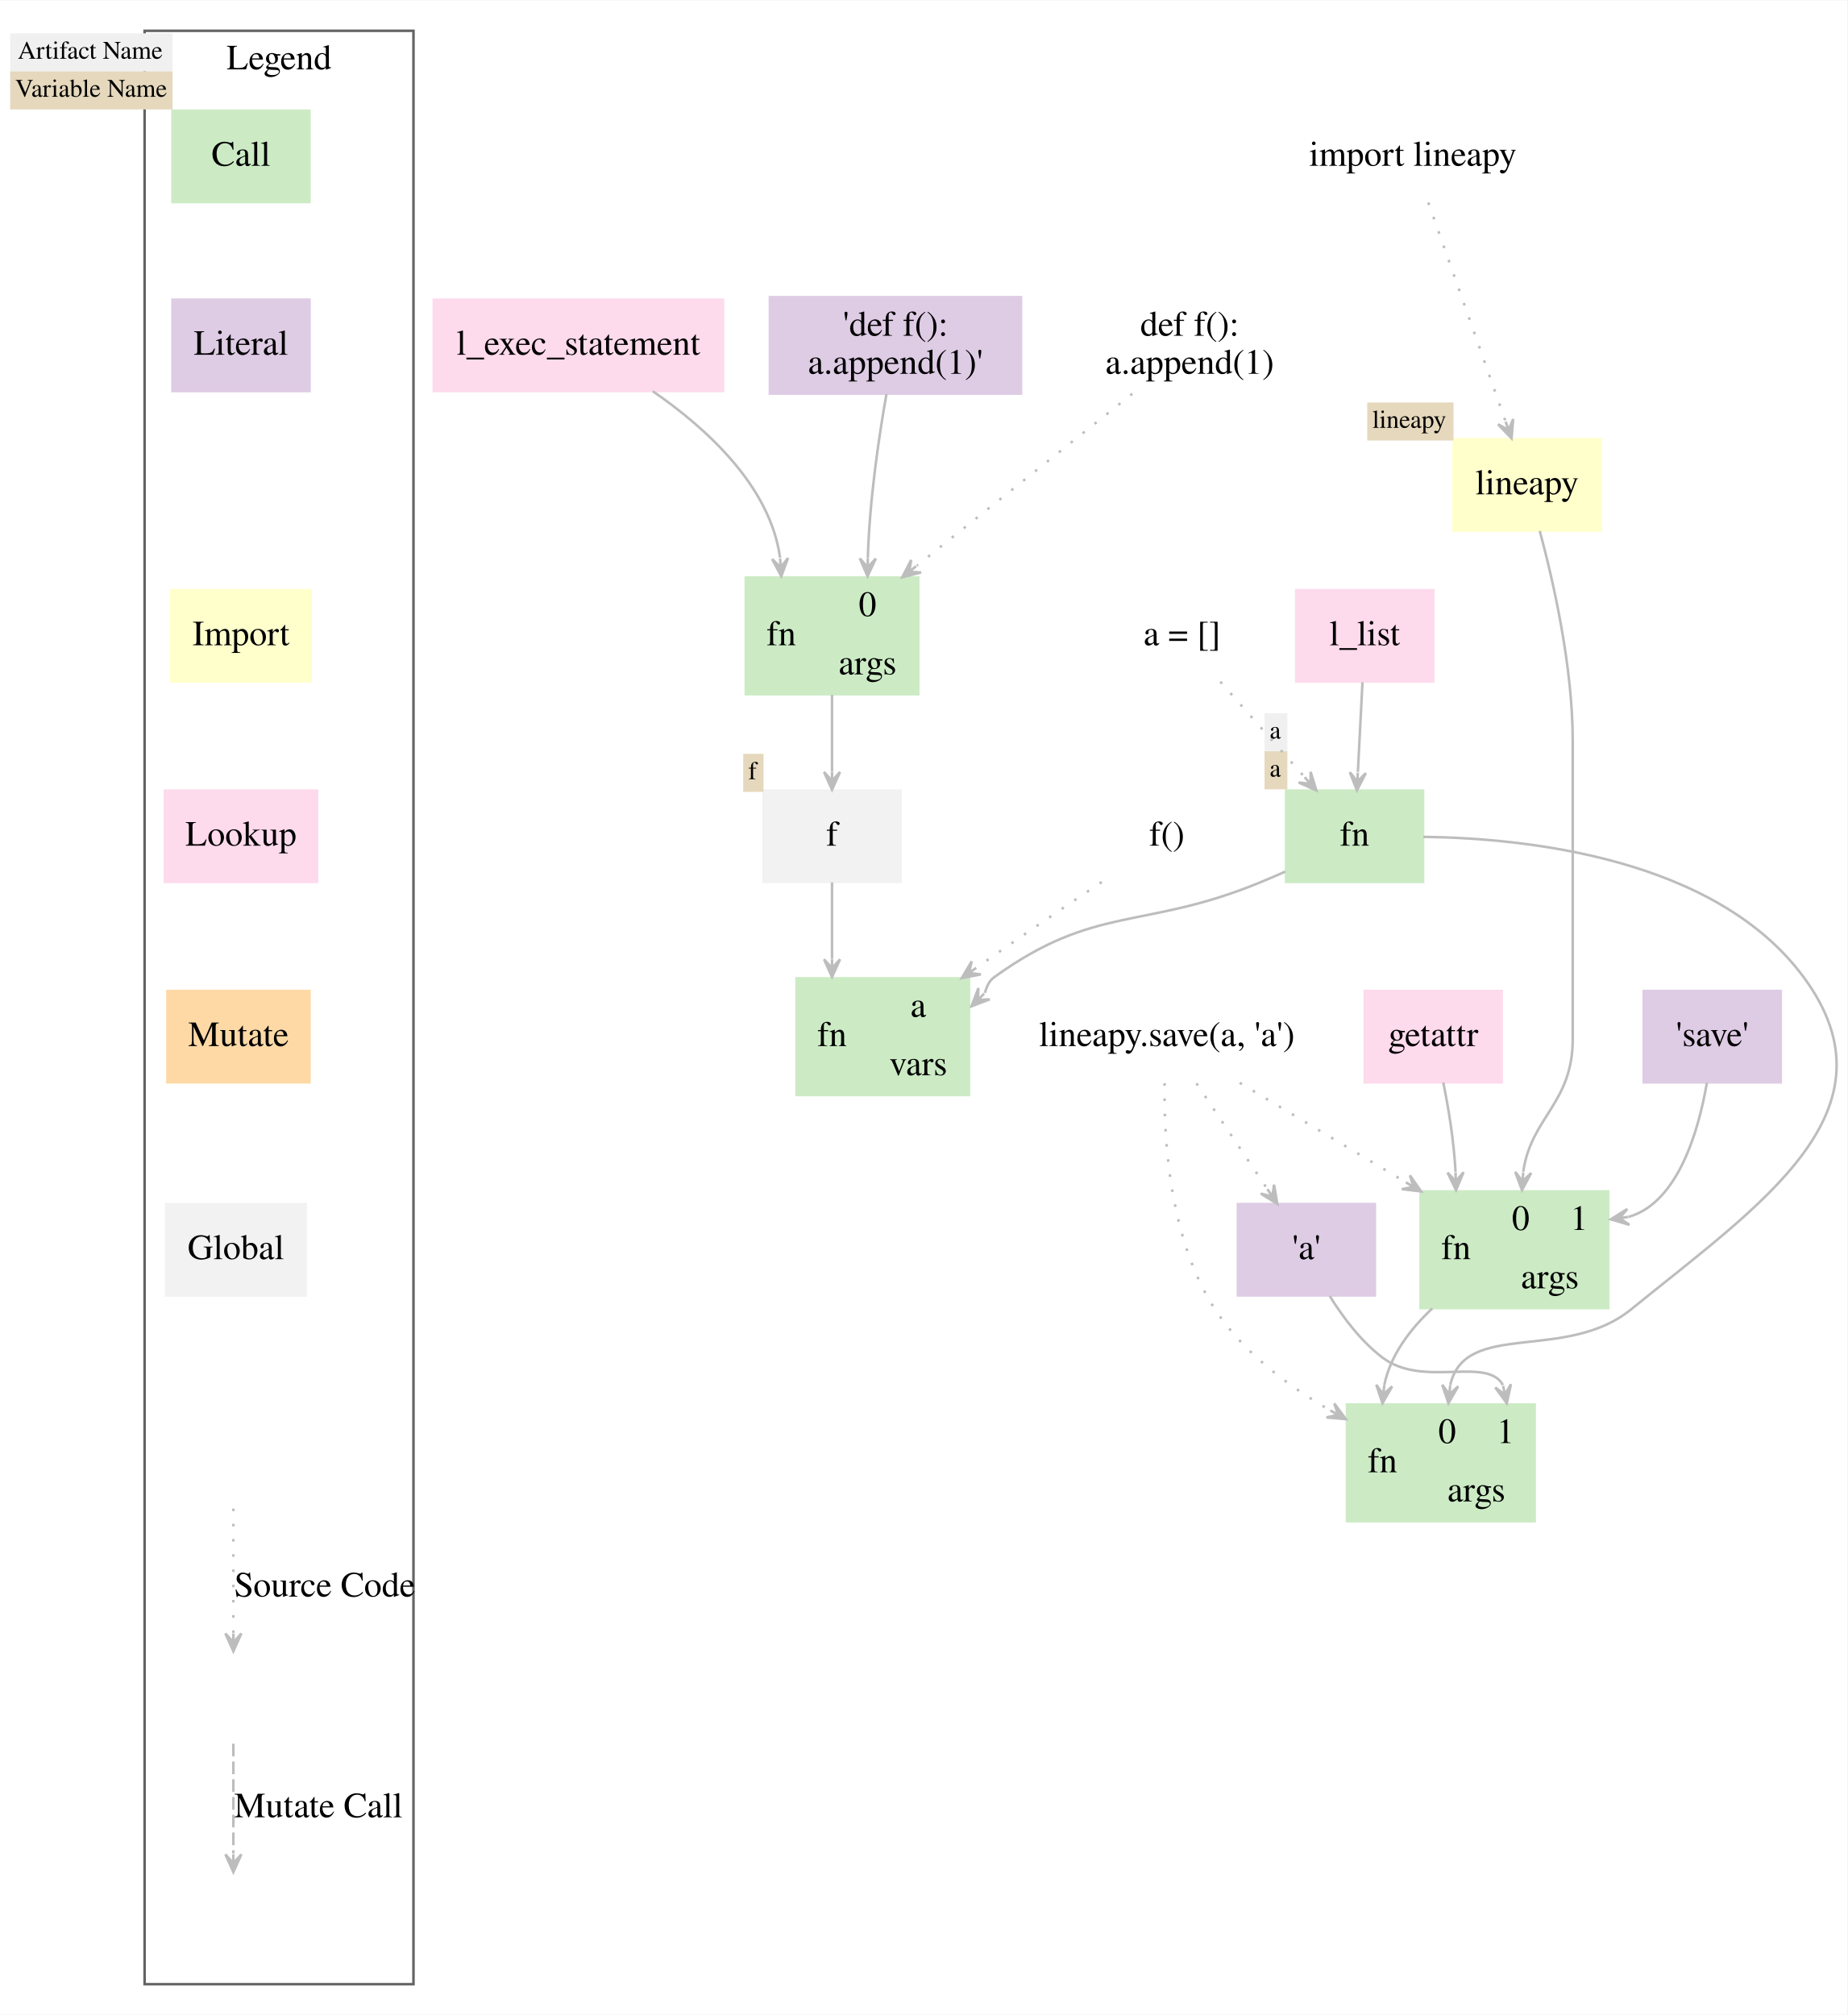
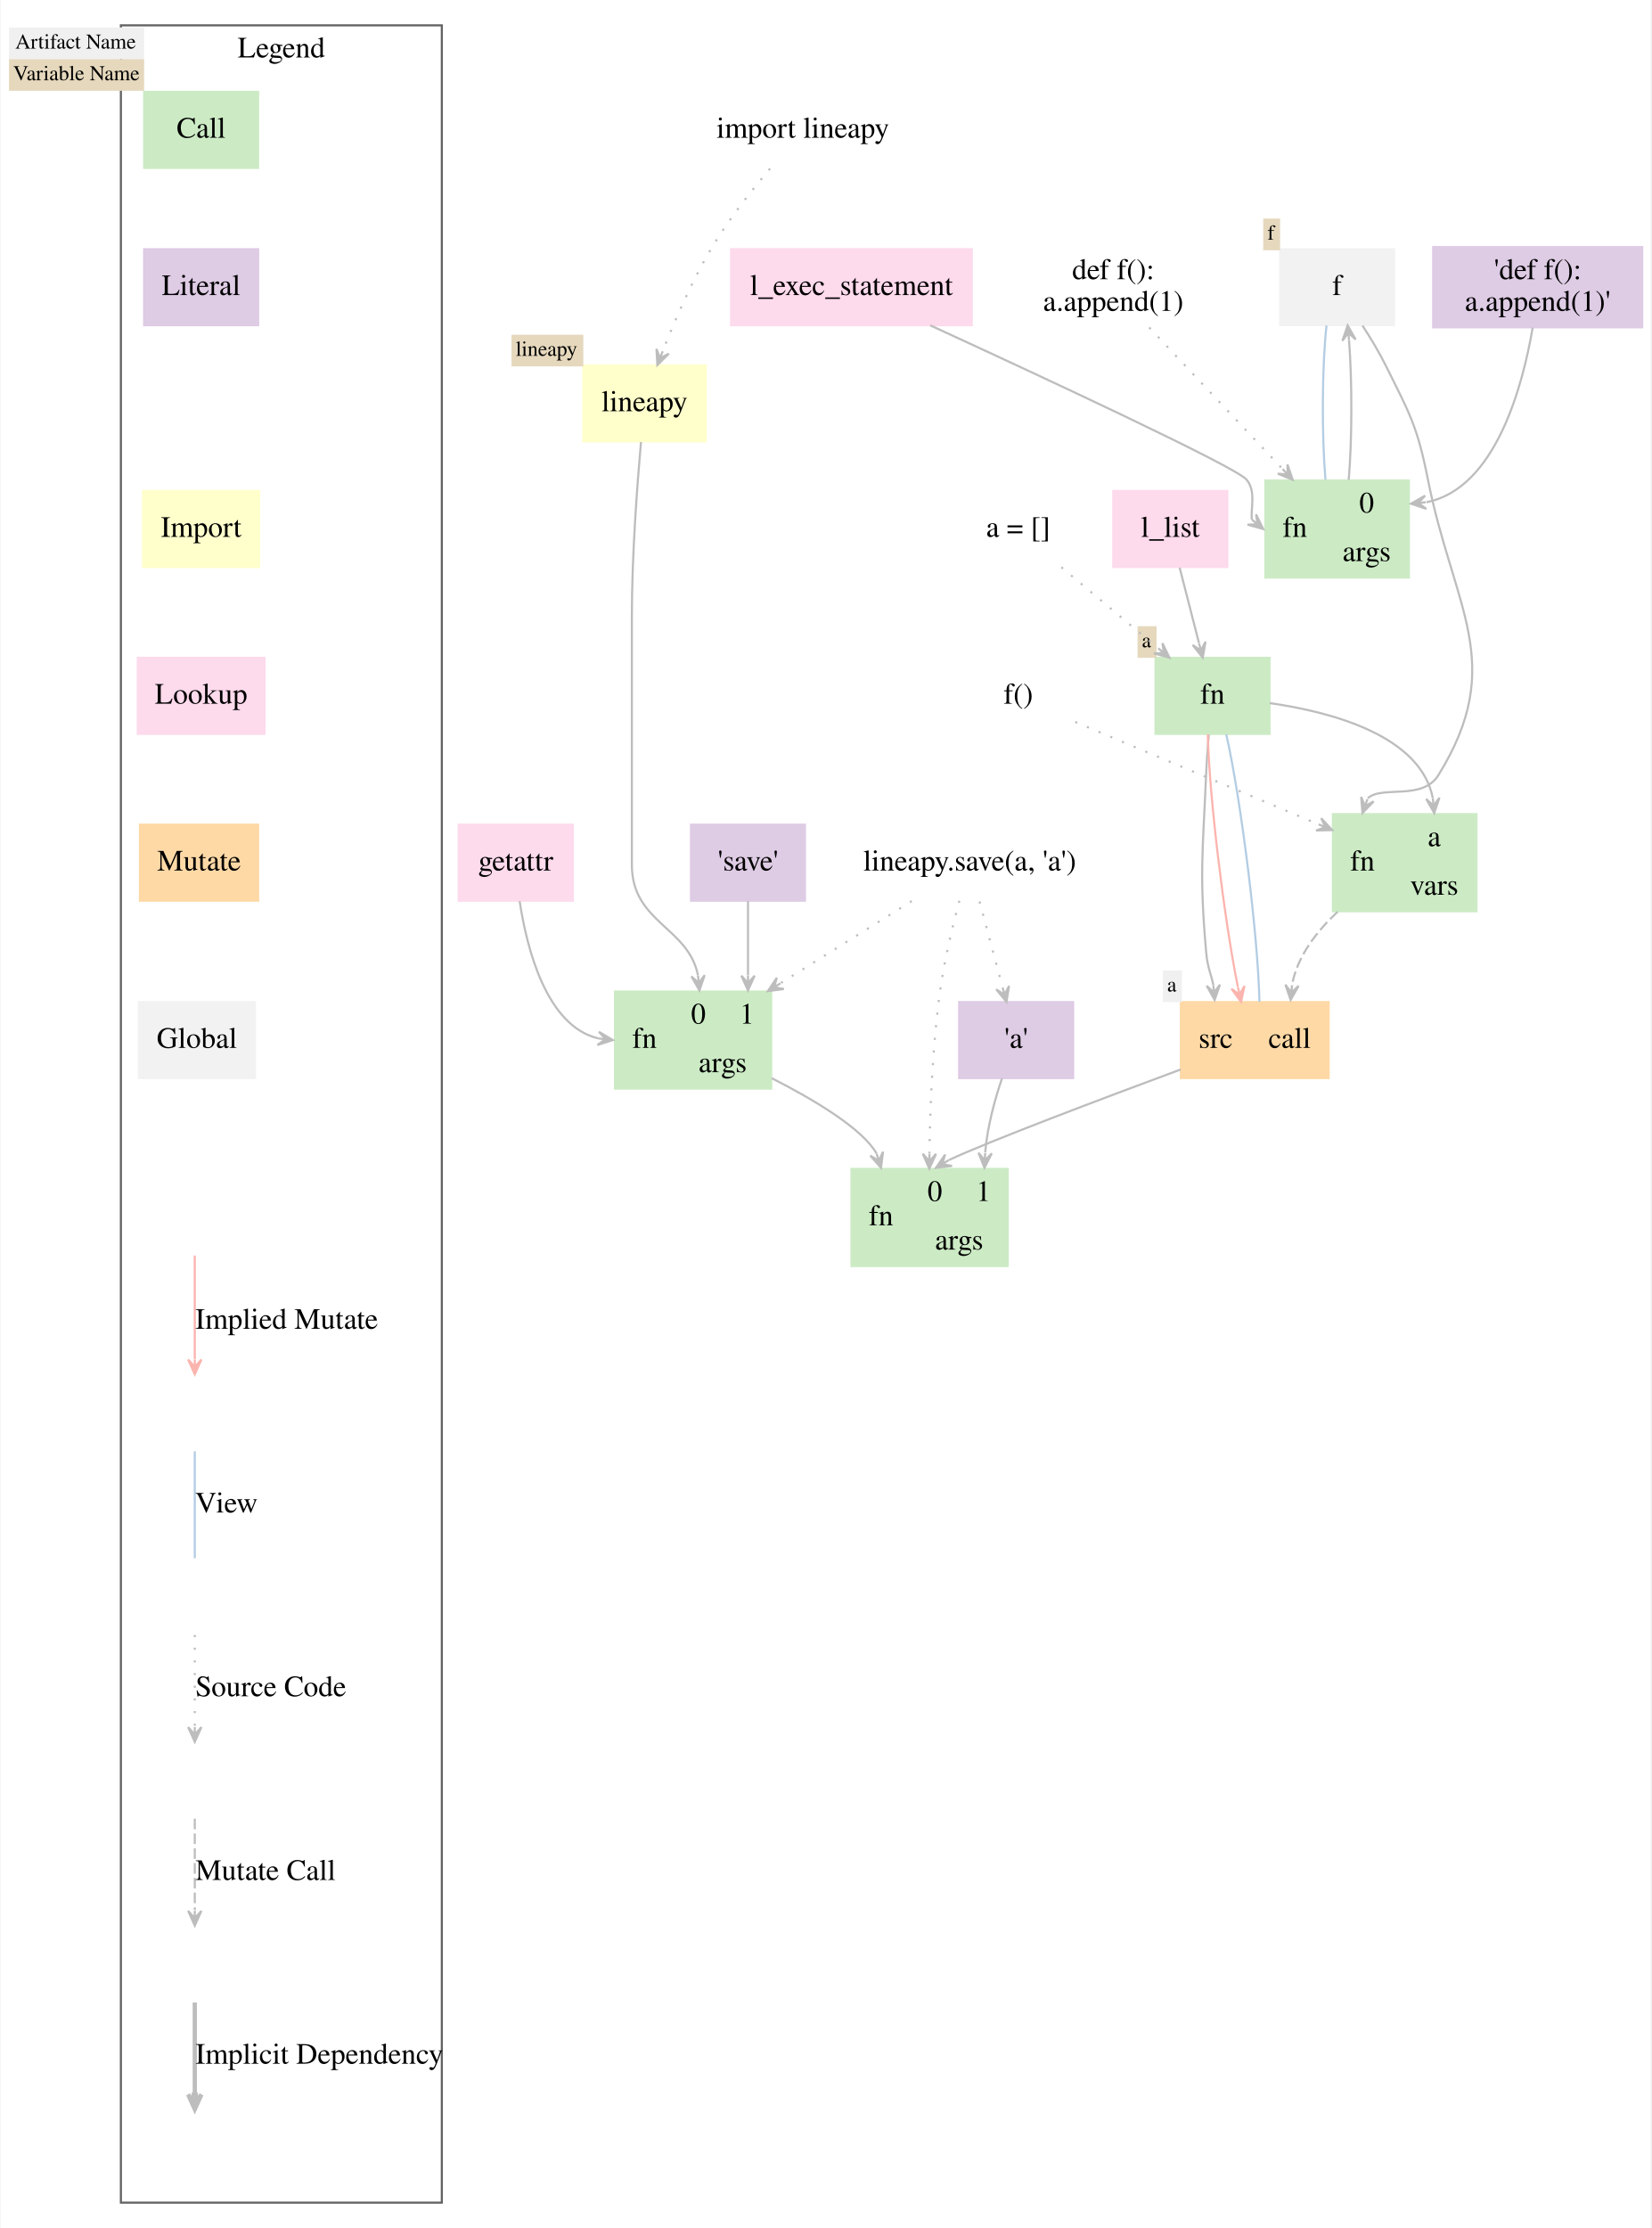
- <svg xmlns="http://www.w3.org/2000/svg" width="728pt" height="794pt" viewBox="0.00 0.00 728.26 794.00">
-   <g id="graph0" class="graph" transform="scale(1 1) rotate(0) translate(4 790)">
-     <polygon fill="white" stroke="transparent" points="-4,4 -4,-790 724.26,-790 724.26,4 -4,4" />
+ <svg xmlns="http://www.w3.org/2000/svg" width="782pt" height="1055pt" viewBox="0.00 0.00 781.50 1055.00">
+   <g id="graph0" class="graph" transform="scale(1 1) rotate(0) translate(4 1051)">
+     <polygon fill="white" stroke="transparent" points="-4,4 -4,-1051 777.5,-1051 777.5,4 -4,4" />
    <g id="clust1" class="cluster">
-       <polygon fill="none" stroke="#636363" points="53,-8 53,-778 159,-778 159,-8 53,-8" />
-       <text text-anchor="middle" x="106" y="-762.8" font-family="Times,serif" font-size="14.00">Legend</text>
+       <polygon fill="none" stroke="#636363" points="53,-8 53,-1039 205,-1039 205,-8 53,-8" />
+       <text text-anchor="middle" x="129" y="-1023.8" font-family="Times,serif" font-size="14.00">Legend</text>
    </g>
    <g id="node1" class="node">
-       <polygon fill="#ccebc5" stroke="#ccebc5" points="64,-710.5 64,-746.5 118,-746.5 118,-710.5 64,-710.5" />
-       <text text-anchor="middle" x="91" y="-724.8" font-family="Times,serif" font-size="14.00">Call</text>
-       <polygon fill="#f0f0f0" stroke="transparent" points="0,-762 0,-777 64,-777 64,-762 0,-762" />
-       <text text-anchor="start" x="3" y="-767" font-family="Times,serif" font-size="10.00">Artifact Name</text>
-       <polygon fill="#e5d8bd" stroke="transparent" points="0,-747 0,-762 64,-762 64,-747 0,-747" />
-       <text text-anchor="start" x="2" y="-752" font-family="Times,serif" font-size="10.00">Variable Name</text>
+       <polygon fill="#ccebc5" stroke="#ccebc5" points="64,-971.5 64,-1007.5 118,-1007.5 118,-971.5 64,-971.5" />
+       <text text-anchor="middle" x="91" y="-985.8" font-family="Times,serif" font-size="14.00">Call</text>
+       <polygon fill="#f0f0f0" stroke="transparent" points="0,-1023 0,-1038 64,-1038 64,-1023 0,-1023" />
+       <text text-anchor="start" x="3" y="-1028" font-family="Times,serif" font-size="10.00">Artifact Name</text>
+       <polygon fill="#e5d8bd" stroke="transparent" points="0,-1008 0,-1023 64,-1023 64,-1008 0,-1008" />
+       <text text-anchor="start" x="2" y="-1013" font-family="Times,serif" font-size="10.00">Variable Name</text>
    </g>
    <g id="node2" class="node">
-       <polygon fill="#decbe4" stroke="#decbe4" points="118,-672 64,-672 64,-636 118,-636 118,-672" />
-       <text text-anchor="middle" x="91" y="-650.3" font-family="Times,serif" font-size="14.00">Literal</text>
+       <polygon fill="#decbe4" stroke="#decbe4" points="118,-933 64,-933 64,-897 118,-897 118,-933" />
+       <text text-anchor="middle" x="91" y="-911.3" font-family="Times,serif" font-size="14.00">Literal</text>
    </g>
    <g id="node3" class="node">
-       <polygon fill="#ffffcc" stroke="#ffffcc" points="118.5,-557.5 63.5,-557.5 63.5,-521.5 118.5,-521.5 118.5,-557.5" />
-       <text text-anchor="middle" x="91" y="-535.8" font-family="Times,serif" font-size="14.00">Import</text>
+       <polygon fill="#ffffcc" stroke="#ffffcc" points="118.5,-818.5 63.5,-818.5 63.5,-782.5 118.5,-782.5 118.5,-818.5" />
+       <text text-anchor="middle" x="91" y="-796.8" font-family="Times,serif" font-size="14.00">Import</text>
    </g>
    <g id="node4" class="node">
-       <polygon fill="#fddaec" stroke="#fddaec" points="121,-478.5 61,-478.5 61,-442.5 121,-442.5 121,-478.5" />
-       <text text-anchor="middle" x="91" y="-456.8" font-family="Times,serif" font-size="14.00">Lookup</text>
+       <polygon fill="#fddaec" stroke="#fddaec" points="121,-739.5 61,-739.5 61,-703.5 121,-703.5 121,-739.5" />
+       <text text-anchor="middle" x="91" y="-717.8" font-family="Times,serif" font-size="14.00">Lookup</text>
    </g>
    <g id="node5" class="node">
-       <polygon fill="#fed9a6" stroke="#fed9a6" points="62,-363.5 62,-399.5 118,-399.5 118,-363.5 62,-363.5" />
-       <text text-anchor="middle" x="90" y="-377.8" font-family="Times,serif" font-size="14.00">Mutate</text>
+       <polygon fill="#fed9a6" stroke="#fed9a6" points="62,-624.5 62,-660.5 118,-660.5 118,-624.5 62,-624.5" />
+       <text text-anchor="middle" x="90" y="-638.8" font-family="Times,serif" font-size="14.00">Mutate</text>
    </g>
    <g id="node6" class="node">
-       <polygon fill="#f2f2f2" stroke="#f2f2f2" points="116.5,-315.5 61.5,-315.5 61.5,-279.5 116.5,-279.5 116.5,-315.5" />
-       <text text-anchor="middle" x="89" y="-293.8" font-family="Times,serif" font-size="14.00">Global</text>
+       <polygon fill="#f2f2f2" stroke="#f2f2f2" points="116.5,-576.5 61.5,-576.5 61.5,-540.5 116.5,-540.5 116.5,-576.5" />
+       <text text-anchor="middle" x="89" y="-554.8" font-family="Times,serif" font-size="14.00">Global</text>
    </g>
    <g id="edge7" class="edge">
-       <path fill="none" stroke="#bdbdbd" stroke-dasharray="1,5" d="M88,-195.48C88,-181.66 88,-162 88,-146.49" />
-       <polygon fill="#bdbdbd" stroke="#bdbdbd" points="88,-139.25 91.15,-146.25 88,-142.75 88,-146.25 88,-146.25 88,-146.25 88,-142.75 84.85,-146.25 88,-139.25 88,-139.25" />
-       <text text-anchor="middle" x="124" y="-160.8" font-family="Times,serif" font-size="14.00">Source Code</text>
+       <path fill="none" stroke="#fbb4ae" d="M88,-456.48C88,-442.66 88,-423 88,-407.49" />
+       <polygon fill="#fbb4ae" stroke="#fbb4ae" points="88,-400.25 91.15,-407.25 88,-403.75 88,-407.25 88,-407.25 88,-407.25 88,-403.75 84.85,-407.25 88,-400.25 88,-400.25" />
+       <text text-anchor="middle" x="131.5" y="-421.8" font-family="Times,serif" font-size="14.00">Implied Mutate</text>
    </g>
    <g id="edge8" class="edge">
-       <path fill="none" stroke="#bdbdbd" stroke-dasharray="5,2" d="M88,-102.8C88,-90.36 88,-73.36 88,-59.5" />
-       <polygon fill="#bdbdbd" stroke="#bdbdbd" points="88,-52.18 91.15,-59.18 88,-55.68 88,-59.18 88,-59.18 88,-59.18 88,-55.68 84.85,-59.18 88,-52.18 88,-52.18" />
-       <text text-anchor="middle" x="121.5" y="-73.8" font-family="Times,serif" font-size="14.00">Mutate Call</text>
-     </g>
-     <g id="node10" class="node">
-       <polygon fill="#ffffcc" stroke="#ffffcc" points="627,-617 569,-617 569,-581 627,-581 627,-617" />
-       <text text-anchor="middle" x="598" y="-595.3" font-family="Times,serif" font-size="14.00">lineapy</text>
-       <polygon fill="#e5d8bd" stroke="transparent" points="535,-616.5 535,-631.5 569,-631.5 569,-616.5 535,-616.5" />
-       <text text-anchor="start" x="537" y="-621.5" font-family="Times,serif" font-size="10.00">lineapy</text>
+       <path fill="none" stroke="#b3cde3" d="M88,-363.8C88,-349.05 88,-327.92 88,-313.18" />
+       <text text-anchor="middle" x="103" y="-334.8" font-family="Times,serif" font-size="14.00">View</text>
+     </g>
+     <g id="edge9" class="edge">
+       <path fill="none" stroke="#bdbdbd" stroke-dasharray="1,5" d="M88,-276.8C88,-264.36 88,-247.36 88,-233.5" />
+       <polygon fill="#bdbdbd" stroke="#bdbdbd" points="88,-226.18 91.15,-233.18 88,-229.68 88,-233.18 88,-233.18 88,-233.18 88,-229.68 84.85,-233.18 88,-226.18 88,-226.18" />
+       <text text-anchor="middle" x="124" y="-247.8" font-family="Times,serif" font-size="14.00">Source Code</text>
+     </g>
+     <g id="edge10" class="edge">
+       <path fill="none" stroke="#bdbdbd" stroke-dasharray="5,2" d="M88,-189.8C88,-177.36 88,-160.36 88,-146.5" />
+       <polygon fill="#bdbdbd" stroke="#bdbdbd" points="88,-139.18 91.15,-146.18 88,-142.68 88,-146.18 88,-146.18 88,-146.18 88,-142.68 84.85,-146.18 88,-139.18 88,-139.18" />
+       <text text-anchor="middle" x="121.5" y="-160.8" font-family="Times,serif" font-size="14.00">Mutate Call</text>
+     </g>
+     <g id="edge11" class="edge">
+       <path fill="none" stroke="#bdbdbd" stroke-width="2" d="M88,-102.8C88,-90.36 88,-73.36 88,-59.5" />
+       <polygon fill="#bdbdbd" stroke="#bdbdbd" stroke-width="2" points="88,-52.18 91.15,-59.18 88.5,-55.68 88.5,-59.18 88,-59.18 87.5,-59.18 87.5,-55.68 84.85,-59.18 88,-52.18 88,-52.18" />
+       <text text-anchor="middle" x="147" y="-73.8" font-family="Times,serif" font-size="14.00">Implicit Dependency</text>
+     </g>
+     <g id="node13" class="node">
+       <polygon fill="#ffffcc" stroke="#ffffcc" points="330,-878 272,-878 272,-842 330,-842 330,-878" />
+       <text text-anchor="middle" x="301" y="-856.3" font-family="Times,serif" font-size="14.00">lineapy</text>
+       <polygon fill="#e5d8bd" stroke="transparent" points="238,-877.5 238,-892.5 272,-892.5 272,-877.5 238,-877.5" />
+       <text text-anchor="start" x="240" y="-882.5" font-family="Times,serif" font-size="10.00">lineapy</text>
+     </g>
+     <g id="node25" class="node">
+       <polygon fill="#ccebc5" stroke="#ccebc5" points="287,-535.5 287,-581.5 361,-581.5 361,-535.5 287,-535.5" />
+       <text text-anchor="middle" x="301" y="-554.8" font-family="Times,serif" font-size="14.00">fn</text>
+       <polyline fill="none" stroke="#ccebc5" points="315,-535.5 315,-581.5 " />
+       <text text-anchor="middle" x="326.5" y="-566.3" font-family="Times,serif" font-size="14.00">0</text>
+       <polyline fill="none" stroke="#ccebc5" points="338,-558.5 338,-581.5 " />
+       <text text-anchor="middle" x="349.5" y="-566.3" font-family="Times,serif" font-size="14.00">1</text>
+       <polyline fill="none" stroke="#ccebc5" points="315,-558.5 361,-558.5 " />
+       <text text-anchor="middle" x="338" y="-543.3" font-family="Times,serif" font-size="14.00">args</text>
+     </g>
+     <g id="edge21" class="edge">
+       <path fill="none" stroke="#bdbdbd" d="M299.33,-841.68C297.55,-821.75 295,-788.05 295,-759 295,-759 295,-759 295,-641.5 295,-614.05 321.74,-612.16 326.33,-589.1" />
+       <polygon fill="#bdbdbd" stroke="#bdbdbd" points="327,-582 329.48,-589.26 326.67,-585.48 326.34,-588.97 326.34,-588.97 326.34,-588.97 326.67,-585.48 323.21,-588.67 327,-582 327,-582" />
+     </g>
+     <g id="node14" class="node">
+       <polygon fill="#fddaec" stroke="#fddaec" points="456,-933 342,-933 342,-897 456,-897 456,-933" />
+       <text text-anchor="middle" x="399" y="-911.3" font-family="Times,serif" font-size="14.00">l_exec_statement</text>
+     </g>
+     <g id="node17" class="node">
+       <polygon fill="#ccebc5" stroke="#ccebc5" points="595,-777.5 595,-823.5 663,-823.5 663,-777.5 595,-777.5" />
+       <text text-anchor="middle" x="609" y="-796.8" font-family="Times,serif" font-size="14.00">fn</text>
+       <polyline fill="none" stroke="#ccebc5" points="623,-777.5 623,-823.5 " />
+       <text text-anchor="middle" x="643" y="-808.3" font-family="Times,serif" font-size="14.00">0</text>
+       <polyline fill="none" stroke="#ccebc5" points="623,-800.5 663,-800.5 " />
+       <text text-anchor="middle" x="643" y="-785.3" font-family="Times,serif" font-size="14.00">args</text>
+     </g>
+     <g id="edge13" class="edge">
+       <path fill="none" stroke="#bdbdbd" d="M436.35,-896.92C489.35,-872.56 580.59,-830.1 586,-824 590.8,-818.58 588,-810.15 588.62,-805" />
+       <polygon fill="#bdbdbd" stroke="#bdbdbd" points="594,-800.5 590.65,-807.41 591.31,-802.74 588.63,-804.99 588.63,-804.99 588.63,-804.99 591.31,-802.74 586.61,-802.57 594,-800.5 594,-800.5" />
+     </g>
+     <g id="node15" class="node">
+       <polygon fill="#decbe4" stroke="#decbe4" points="773.5,-934 674.5,-934 674.5,-896 773.5,-896 773.5,-934" />
+       <text text-anchor="middle" x="724" y="-918.8" font-family="Times,serif" font-size="14.00">'def f():</text>
+       <text text-anchor="middle" x="724" y="-903.8" font-family="Times,serif" font-size="14.00">    a.append(1)'</text>
+     </g>
+     <g id="edge14" class="edge">
+       <path fill="none" stroke="#bdbdbd" d="M721.62,-895.85C716.98,-868.6 704.15,-819.58 671.31,-813.19" />
+       <polygon fill="#bdbdbd" stroke="#bdbdbd" points="664,-812.5 671.27,-810.02 667.48,-812.83 670.97,-813.16 670.97,-813.16 670.97,-813.16 667.48,-812.83 670.67,-816.3 664,-812.5 664,-812.5" />
+     </g>
+     <g id="node16" class="node">
+       <polygon fill="#f2f2f2" stroke="#f2f2f2" points="656,-933 602,-933 602,-897 656,-897 656,-933" />
+       <text text-anchor="middle" x="629" y="-911.3" font-family="Times,serif" font-size="14.00">f</text>
+       <polygon fill="#e5d8bd" stroke="transparent" points="594,-932.5 594,-947.5 602,-947.5 602,-932.5 594,-932.5" />
+       <text text-anchor="start" x="596" y="-937.5" font-family="Times,serif" font-size="10.00">f</text>
+     </g>
+     <g id="edge39" class="edge">
+       <path fill="none" stroke="#b3cde3" d="M623.99,-896.91C621.85,-877.37 621.68,-845.29 623.49,-823.8" />
    </g>
    <g id="node21" class="node">
-       <polygon fill="#ccebc5" stroke="#ccebc5" points="556,-274.5 556,-320.5 630,-320.5 630,-274.5 556,-274.5" />
-       <text text-anchor="middle" x="570" y="-293.8" font-family="Times,serif" font-size="14.00">fn</text>
-       <polyline fill="none" stroke="#ccebc5" points="584,-274.5 584,-320.5 " />
-       <text text-anchor="middle" x="595.5" y="-305.3" font-family="Times,serif" font-size="14.00">0</text>
-       <polyline fill="none" stroke="#ccebc5" points="607,-297.5 607,-320.5 " />
-       <text text-anchor="middle" x="618.5" y="-305.3" font-family="Times,serif" font-size="14.00">1</text>
-       <polyline fill="none" stroke="#ccebc5" points="584,-297.5 630,-297.5 " />
-       <text text-anchor="middle" x="607" y="-282.3" font-family="Times,serif" font-size="14.00">args</text>
+       <polygon fill="#ccebc5" stroke="#ccebc5" points="627,-619.5 627,-665.5 695,-665.5 695,-619.5 627,-619.5" />
+       <text text-anchor="middle" x="641" y="-638.8" font-family="Times,serif" font-size="14.00">fn</text>
+       <polyline fill="none" stroke="#ccebc5" points="655,-619.5 655,-665.5 " />
+       <text text-anchor="middle" x="675" y="-650.3" font-family="Times,serif" font-size="14.00">a</text>
+       <polyline fill="none" stroke="#ccebc5" points="655,-642.5 695,-642.5 " />
+       <text text-anchor="middle" x="675" y="-627.3" font-family="Times,serif" font-size="14.00">vars</text>
+     </g>
+     <g id="edge18" class="edge">
+       <path fill="none" stroke="#bdbdbd" d="M641.01,-896.86C644.8,-891.03 648.83,-884.37 652,-878 663.4,-855.09 667.03,-849.11 672,-824 684.08,-762.92 709.73,-736.96 677,-684 669.36,-671.64 650.37,-679.29 643.52,-673" />
+       <polygon fill="#bdbdbd" stroke="#bdbdbd" points="641,-666 646.33,-671.52 642.18,-669.29 643.37,-672.59 643.37,-672.59 643.37,-672.59 642.18,-669.29 640.4,-673.65 641,-666 641,-666" />
+     </g>
+     <g id="edge12" class="edge">
+       <path fill="none" stroke="#bdbdbd" d="M634.51,-823.8C636.11,-842.86 636.16,-870.24 634.66,-889.82" />
+       <polygon fill="#bdbdbd" stroke="#bdbdbd" points="634.01,-896.91 631.51,-889.65 634.33,-893.43 634.65,-889.94 634.65,-889.94 634.65,-889.94 634.33,-893.43 637.79,-890.23 634.01,-896.91 634.01,-896.91" />
+     </g>
+     <g id="node18" class="node">
+       <polygon fill="#fddaec" stroke="#fddaec" points="577,-818.5 523,-818.5 523,-782.5 577,-782.5 577,-818.5" />
+       <text text-anchor="middle" x="550" y="-796.8" font-family="Times,serif" font-size="14.00">l_list</text>
+     </g>
+     <g id="node19" class="node">
+       <polygon fill="#ccebc5" stroke="#ccebc5" points="543,-703.5 543,-739.5 597,-739.5 597,-703.5 543,-703.5" />
+       <text text-anchor="middle" x="570" y="-717.8" font-family="Times,serif" font-size="14.00">fn</text>
+       <polygon fill="#e5d8bd" stroke="transparent" points="534.5,-739.5 534.5,-754.5 543.5,-754.5 543.5,-739.5 534.5,-739.5" />
+       <text text-anchor="start" x="536.5" y="-744.5" font-family="Times,serif" font-size="10.00">a</text>
+     </g>
+     <g id="edge15" class="edge">
+       <path fill="none" stroke="#bdbdbd" d="M554.44,-782.19C557.13,-771.71 560.6,-758.16 563.58,-746.53" />
+       <polygon fill="#bdbdbd" stroke="#bdbdbd" points="565.37,-739.58 566.68,-747.14 564.5,-742.97 563.63,-746.36 563.63,-746.36 563.63,-746.36 564.5,-742.97 560.58,-745.57 565.37,-739.58 565.37,-739.58" />
+     </g>
+     <g id="node20" class="node">
+       <polygon fill="#fed9a6" stroke="#fed9a6" points="555,-540.5 555,-576.5 625,-576.5 625,-540.5 555,-540.5" />
+       <text text-anchor="middle" x="571.5" y="-554.8" font-family="Times,serif" font-size="14.00">src</text>
+       <polyline fill="none" stroke="#fed9a6" points="588,-540.5 588,-576.5 " />
+       <text text-anchor="middle" x="606.5" y="-554.8" font-family="Times,serif" font-size="14.00">call</text>
+       <polygon fill="#f0f0f0" stroke="transparent" points="546.5,-576.5 546.5,-591.5 555.5,-591.5 555.5,-576.5 546.5,-576.5" />
+       <text text-anchor="start" x="548.5" y="-581.5" font-family="Times,serif" font-size="10.00">a</text>
    </g>
    <g id="edge16" class="edge">
-       <path fill="none" stroke="#bdbdbd" d="M603.01,-580.83C608.34,-561.04 616,-527.46 616,-498 616,-498 616,-498 616,-380.5 616,-355.22 599.57,-349.81 596.49,-328.25" />
-       <polygon fill="#bdbdbd" stroke="#bdbdbd" points="596,-321 599.62,-327.77 596.24,-324.49 596.48,-327.98 596.48,-327.98 596.48,-327.98 596.24,-324.49 593.33,-328.2 596,-321 596,-321" />
-     </g>
-     <g id="node11" class="node">
-       <polygon fill="#fddaec" stroke="#fddaec" points="281,-672 167,-672 167,-636 281,-636 281,-672" />
-       <text text-anchor="middle" x="224" y="-650.3" font-family="Times,serif" font-size="14.00">l_exec_statement</text>
-     </g>
-     <g id="node14" class="node">
-       <polygon fill="#ccebc5" stroke="#ccebc5" points="290,-516.5 290,-562.5 358,-562.5 358,-516.5 290,-516.5" />
-       <text text-anchor="middle" x="304" y="-535.8" font-family="Times,serif" font-size="14.00">fn</text>
-       <polyline fill="none" stroke="#ccebc5" points="318,-516.5 318,-562.5 " />
-       <text text-anchor="middle" x="338" y="-547.3" font-family="Times,serif" font-size="14.00">0</text>
-       <polyline fill="none" stroke="#ccebc5" points="318,-539.5 358,-539.5 " />
-       <text text-anchor="middle" x="338" y="-524.3" font-family="Times,serif" font-size="14.00">args</text>
-     </g>
-     <g id="edge10" class="edge">
-       <path fill="none" stroke="#bdbdbd" d="M253.33,-635.93C274.38,-621.44 299.68,-598.51 303.51,-570.29" />
-       <polygon fill="#bdbdbd" stroke="#bdbdbd" points="304,-563 306.67,-570.2 303.76,-566.49 303.53,-569.98 303.53,-569.98 303.53,-569.98 303.76,-566.49 300.38,-569.77 304,-563 304,-563" />
-     </g>
-     <g id="node12" class="node">
-       <polygon fill="#decbe4" stroke="#decbe4" points="398.5,-673 299.5,-673 299.5,-635 398.5,-635 398.5,-673" />
-       <text text-anchor="middle" x="349" y="-657.8" font-family="Times,serif" font-size="14.00">'def f():</text>
-       <text text-anchor="middle" x="349" y="-642.8" font-family="Times,serif" font-size="14.00">    a.append(1)'</text>
-     </g>
-     <g id="edge11" class="edge">
-       <path fill="none" stroke="#bdbdbd" d="M345.46,-634.81C342.54,-618.38 338.79,-593.31 338.11,-570.12" />
-       <polygon fill="#bdbdbd" stroke="#bdbdbd" points="338,-563 341.26,-569.95 338.05,-566.5 338.11,-570 338.11,-570 338.11,-570 338.05,-566.5 334.96,-570.05 338,-563 338,-563" />
-     </g>
-     <g id="node13" class="node">
-       <polygon fill="#f2f2f2" stroke="#f2f2f2" points="351,-478.5 297,-478.5 297,-442.5 351,-442.5 351,-478.5" />
-       <text text-anchor="middle" x="324" y="-456.8" font-family="Times,serif" font-size="14.00">f</text>
-       <polygon fill="#e5d8bd" stroke="transparent" points="289,-478 289,-493 297,-493 297,-478 289,-478" />
-       <text text-anchor="start" x="291" y="-483" font-family="Times,serif" font-size="10.00">f</text>
-     </g>
-     <g id="node17" class="node">
-       <polygon fill="#ccebc5" stroke="#ccebc5" points="310,-358.5 310,-404.5 378,-404.5 378,-358.5 310,-358.5" />
-       <text text-anchor="middle" x="324" y="-377.8" font-family="Times,serif" font-size="14.00">fn</text>
-       <polyline fill="none" stroke="#ccebc5" points="338,-358.5 338,-404.5 " />
-       <text text-anchor="middle" x="358" y="-389.3" font-family="Times,serif" font-size="14.00">a</text>
-       <polyline fill="none" stroke="#ccebc5" points="338,-381.5 378,-381.5 " />
-       <text text-anchor="middle" x="358" y="-366.3" font-family="Times,serif" font-size="14.00">vars</text>
-     </g>
-     <g id="edge13" class="edge">
-       <path fill="none" stroke="#bdbdbd" d="M324,-442.32C324,-433.6 324,-422.66 324,-412.16" />
-       <polygon fill="#bdbdbd" stroke="#bdbdbd" points="324,-405 327.15,-412 324,-408.5 324,-412 324,-412 324,-412 324,-408.5 320.85,-412 324,-405 324,-405" />
-     </g>
-     <g id="edge9" class="edge">
-       <path fill="none" stroke="#bdbdbd" d="M324,-516.23C324,-506.74 324,-495.65 324,-485.94" />
-       <polygon fill="#bdbdbd" stroke="#bdbdbd" points="324,-478.83 327.15,-485.83 324,-482.33 324,-485.83 324,-485.83 324,-485.83 324,-482.33 320.85,-485.83 324,-478.83 324,-478.83" />
-     </g>
-     <g id="node15" class="node">
-       <polygon fill="#fddaec" stroke="#fddaec" points="561,-557.5 507,-557.5 507,-521.5 561,-521.5 561,-557.5" />
-       <text text-anchor="middle" x="534" y="-535.8" font-family="Times,serif" font-size="14.00">l_list</text>
-     </g>
-     <g id="node16" class="node">
-       <polygon fill="#ccebc5" stroke="#ccebc5" points="503,-442.5 503,-478.5 557,-478.5 557,-442.5 503,-442.5" />
-       <text text-anchor="middle" x="530" y="-456.8" font-family="Times,serif" font-size="14.00">fn</text>
-       <polygon fill="#f0f0f0" stroke="transparent" points="494.5,-494 494.5,-509 503.5,-509 503.5,-494 494.5,-494" />
-       <text text-anchor="start" x="496.5" y="-499" font-family="Times,serif" font-size="10.00">a</text>
-       <polygon fill="#e5d8bd" stroke="transparent" points="494.5,-479 494.5,-494 503.5,-494 503.5,-479 494.5,-479" />
-       <text text-anchor="start" x="496.5" y="-484" font-family="Times,serif" font-size="10.00">a</text>
-     </g>
-     <g id="edge12" class="edge">
-       <path fill="none" stroke="#bdbdbd" d="M533.11,-521.19C532.58,-510.81 531.89,-497.42 531.3,-485.86" />
-       <polygon fill="#bdbdbd" stroke="#bdbdbd" points="530.93,-478.58 534.43,-485.4 531.11,-482.07 531.29,-485.57 531.29,-485.57 531.29,-485.57 531.11,-482.07 528.14,-485.73 530.93,-478.58 530.93,-478.58" />
-     </g>
-     <g id="edge14" class="edge">
-       <path fill="none" stroke="#bdbdbd" d="M502.73,-446.59C499.14,-444.99 495.5,-443.42 492,-442 446.56,-423.5 427.81,-433.68 388,-405 385.7,-403.34 384.93,-400.93 384.25,-398.75" />
-       <polygon fill="#bdbdbd" stroke="#bdbdbd" points="379,-393.5 386.18,-396.22 381.48,-395.97 383.95,-398.45 383.95,-398.45 383.95,-398.45 381.48,-395.97 381.72,-400.68 379,-393.5 379,-393.5" />
+       <path fill="none" stroke="#bdbdbd" d="M568.24,-703.18C567.73,-697.41 567.25,-690.93 567,-685 565.41,-647.26 563.68,-637.63 567,-600 567.64,-592.73 569.43,-589.53 570.38,-584.54" />
+       <polygon fill="#bdbdbd" stroke="#bdbdbd" points="571,-577.5 573.52,-584.75 570.69,-580.99 570.39,-584.47 570.39,-584.47 570.39,-584.47 570.69,-580.99 567.25,-584.2 571,-577.5 571,-577.5" />
+     </g>
+     <g id="edge37" class="edge">
+       <path fill="none" stroke="#fbb4ae" d="M567.77,-703.27C568.4,-674.46 575.4,-616.45 582.02,-583.6" />
+       <polygon fill="#fbb4ae" stroke="#fbb4ae" points="583.52,-576.61 585.14,-584.11 582.79,-580.03 582.06,-583.45 582.06,-583.45 582.06,-583.45 582.79,-580.03 578.98,-582.79 583.52,-576.61 583.52,-576.61" />
+     </g>
+     <g id="edge19" class="edge">
+       <path fill="none" stroke="#bdbdbd" d="M597.04,-718.08C625.96,-713.95 668.49,-702.84 674.33,-673.08" />
+       <polygon fill="#bdbdbd" stroke="#bdbdbd" points="675,-666 677.47,-673.27 674.67,-669.48 674.34,-672.97 674.34,-672.97 674.34,-672.97 674.67,-669.48 671.2,-672.67 675,-666 675,-666" />
+     </g>
+     <g id="edge38" class="edge">
+       <path fill="none" stroke="#b3cde3" d="M592.23,-576.61C591.58,-607.5 583.54,-672.28 576.51,-703.27" />
+     </g>
+     <g id="node26" class="node">
+       <polygon fill="#ccebc5" stroke="#ccebc5" points="399,-451.5 399,-497.5 473,-497.5 473,-451.5 399,-451.5" />
+       <text text-anchor="middle" x="413" y="-470.8" font-family="Times,serif" font-size="14.00">fn</text>
+       <polyline fill="none" stroke="#ccebc5" points="427,-451.5 427,-497.5 " />
+       <text text-anchor="middle" x="438.5" y="-482.3" font-family="Times,serif" font-size="14.00">0</text>
+       <polyline fill="none" stroke="#ccebc5" points="450,-474.5 450,-497.5 " />
+       <text text-anchor="middle" x="461.5" y="-482.3" font-family="Times,serif" font-size="14.00">1</text>
+       <polyline fill="none" stroke="#ccebc5" points="427,-474.5 473,-474.5 " />
+       <text text-anchor="middle" x="450" y="-459.3" font-family="Times,serif" font-size="14.00">args</text>
+     </g>
+     <g id="edge24" class="edge">
+       <path fill="none" stroke="#bdbdbd" d="M554.98,-544.61C518.21,-530.97 463.26,-510.26 445.08,-501.66" />
+       <polygon fill="#bdbdbd" stroke="#bdbdbd" points="439,-498 446.62,-498.91 442,-499.8 445,-501.61 445,-501.61 445,-501.61 442,-499.8 443.37,-504.31 439,-498 439,-498" />
+     </g>
+     <g id="edge17" class="edge">
+       <path fill="none" stroke="#bdbdbd" stroke-dasharray="5,2" d="M629.28,-619.28C619.27,-609.95 610.15,-598.13 607.67,-584.68" />
+       <polygon fill="#bdbdbd" stroke="#bdbdbd" points="607,-577.5 610.78,-584.18 607.32,-580.99 607.65,-584.47 607.65,-584.47 607.65,-584.47 607.32,-580.99 604.51,-584.76 607,-577.5 607,-577.5" />
    </g>
    <g id="node22" class="node">
-       <polygon fill="#ccebc5" stroke="#ccebc5" points="527,-190.5 527,-236.5 601,-236.5 601,-190.5 527,-190.5" />
-       <text text-anchor="middle" x="541" y="-209.8" font-family="Times,serif" font-size="14.00">fn</text>
-       <polyline fill="none" stroke="#ccebc5" points="555,-190.5 555,-236.5 " />
-       <text text-anchor="middle" x="566.5" y="-221.3" font-family="Times,serif" font-size="14.00">0</text>
-       <polyline fill="none" stroke="#ccebc5" points="578,-213.5 578,-236.5 " />
-       <text text-anchor="middle" x="589.5" y="-221.3" font-family="Times,serif" font-size="14.00">1</text>
-       <polyline fill="none" stroke="#ccebc5" points="555,-213.5 601,-213.5 " />
-       <text text-anchor="middle" x="578" y="-198.3" font-family="Times,serif" font-size="14.00">args</text>
-     </g>
-     <g id="edge19" class="edge">
-       <path fill="none" stroke="#bdbdbd" d="M557.1,-460.27C597.44,-459.76 672.24,-452.07 707,-405 745.97,-352.23 689.91,-315.37 639,-274 613.15,-252.99 573.45,-270.01 567.7,-244.1" />
-       <polygon fill="#bdbdbd" stroke="#bdbdbd" points="567,-237 570.83,-243.66 567.35,-240.48 567.69,-243.97 567.69,-243.97 567.69,-243.97 567.35,-240.48 564.56,-244.28 567,-237 567,-237" />
-     </g>
-     <g id="node18" class="node">
-       <polygon fill="#decbe4" stroke="#decbe4" points="538,-315.5 484,-315.5 484,-279.5 538,-279.5 538,-315.5" />
-       <text text-anchor="middle" x="511" y="-293.8" font-family="Times,serif" font-size="14.00">'a'</text>
+       <polygon fill="#decbe4" stroke="#decbe4" points="504,-576.5 450,-576.5 450,-540.5 504,-540.5 504,-576.5" />
+       <text text-anchor="middle" x="477" y="-554.8" font-family="Times,serif" font-size="14.00">'a'</text>
+     </g>
+     <g id="edge25" class="edge">
+       <path fill="none" stroke="#bdbdbd" d="M470.29,-540.34C466.95,-530.53 463.4,-517.73 462.33,-505.27" />
+       <polygon fill="#bdbdbd" stroke="#bdbdbd" points="462,-498 465.46,-504.85 462.16,-501.5 462.31,-504.99 462.31,-504.99 462.31,-504.99 462.16,-501.5 459.17,-505.13 462,-498 462,-498" />
+     </g>
+     <g id="node23" class="node">
+       <polygon fill="#fddaec" stroke="#fddaec" points="267,-660.5 213,-660.5 213,-624.5 267,-624.5 267,-660.5" />
+       <text text-anchor="middle" x="240" y="-638.8" font-family="Times,serif" font-size="14.00">getattr</text>
    </g>
    <g id="edge20" class="edge">
-       <path fill="none" stroke="#bdbdbd" d="M520.21,-279.26C525.37,-270.96 532.5,-261.44 541,-255 557.04,-242.85 582.11,-255.68 588.49,-244.18" />
-       <polygon fill="#bdbdbd" stroke="#bdbdbd" points="590,-237 591.64,-244.5 589.28,-240.42 588.55,-243.85 588.55,-243.85 588.55,-243.85 589.28,-240.42 585.47,-243.2 590,-237 590,-237" />
-     </g>
-     <g id="node19" class="node">
-       <polygon fill="#fddaec" stroke="#fddaec" points="588,-399.5 534,-399.5 534,-363.5 588,-363.5 588,-399.5" />
-       <text text-anchor="middle" x="561" y="-377.8" font-family="Times,serif" font-size="14.00">getattr</text>
-     </g>
-     <g id="edge15" class="edge">
-       <path fill="none" stroke="#bdbdbd" d="M564.97,-363.42C566.99,-353.52 569.15,-340.6 569.8,-328.21" />
-       <polygon fill="#bdbdbd" stroke="#bdbdbd" points="570,-321 572.96,-328.08 569.9,-324.5 569.81,-328 569.81,-328 569.81,-328 569.9,-324.5 566.66,-327.91 570,-321 570,-321" />
-     </g>
-     <g id="node20" class="node">
-       <polygon fill="#decbe4" stroke="#decbe4" points="698,-399.5 644,-399.5 644,-363.5 698,-363.5 698,-399.5" />
-       <text text-anchor="middle" x="671" y="-377.8" font-family="Times,serif" font-size="14.00">'save'</text>
-     </g>
-     <g id="edge17" class="edge">
-       <path fill="none" stroke="#bdbdbd" d="M668.89,-363.31C665.62,-344.43 657.51,-316.04 638.05,-310.47" />
-       <polygon fill="#bdbdbd" stroke="#bdbdbd" points="631,-309.5 638.36,-307.33 634.47,-309.98 637.93,-310.45 637.93,-310.45 637.93,-310.45 634.47,-309.98 637.51,-313.57 631,-309.5 631,-309.5" />
-     </g>
-     <g id="edge18" class="edge">
-       <path fill="none" stroke="#bdbdbd" d="M560.66,-274.41C551.82,-266.11 544.02,-255.8 541.7,-244.07" />
-       <polygon fill="#bdbdbd" stroke="#bdbdbd" points="541,-237 544.82,-243.66 541.34,-240.48 541.69,-243.97 541.69,-243.97 541.69,-243.97 541.34,-240.48 538.56,-244.28 541,-237 541,-237" />
-     </g>
-     <g id="node23" class="node">
-       <text text-anchor="middle" x="553" y="-724.8" font-family="Times,serif" font-size="14.00">import lineapy</text>
-     </g>
-     <g id="edge21" class="edge">
-       <path fill="none" stroke="#bdbdbd" stroke-dasharray="1,5" d="M559.07,-710.3C566.92,-688.06 580.64,-649.19 589.52,-624.04" />
-       <polygon fill="#bdbdbd" stroke="#bdbdbd" points="591.88,-617.33 592.52,-624.98 590.72,-620.63 589.55,-623.93 589.55,-623.93 589.55,-623.93 590.72,-620.63 586.58,-622.88 591.88,-617.33 591.88,-617.33" />
+       <path fill="none" stroke="#bdbdbd" d="M241.85,-624.3C245.23,-601.99 254.48,-565.19 279.04,-559.31" />
+       <polygon fill="#bdbdbd" stroke="#bdbdbd" points="286,-558.5 279.41,-562.43 282.52,-558.9 279.05,-559.3 279.05,-559.3 279.05,-559.3 282.52,-558.9 278.68,-556.18 286,-558.5 286,-558.5" />
    </g>
    <g id="node24" class="node">
-       <text text-anchor="middle" x="465" y="-657.8" font-family="Times,serif" font-size="14.00">def f():</text>
-       <text text-anchor="middle" x="465" y="-642.8" font-family="Times,serif" font-size="14.00">    a.append(1)</text>
+       <polygon fill="#decbe4" stroke="#decbe4" points="377,-660.5 323,-660.5 323,-624.5 377,-624.5 377,-660.5" />
+       <text text-anchor="middle" x="350" y="-638.8" font-family="Times,serif" font-size="14.00">'save'</text>
+     </g>
+     <g id="edge22" class="edge">
+       <path fill="none" stroke="#bdbdbd" d="M350,-624.32C350,-614.38 350,-601.45 350,-589.14" />
+       <polygon fill="#bdbdbd" stroke="#bdbdbd" points="350,-582 353.15,-589 350,-585.5 350,-589 350,-589 350,-589 350,-585.5 346.85,-589 350,-582 350,-582" />
    </g>
    <g id="edge23" class="edge">
-       <path fill="none" stroke="#bdbdbd" stroke-dasharray="1,5" d="M442.35,-634.92C419.4,-616.62 383.66,-588.1 357.46,-567.19" />
-       <polygon fill="#bdbdbd" stroke="#bdbdbd" points="351.68,-562.59 359.12,-564.49 354.42,-564.77 357.16,-566.95 357.16,-566.95 357.16,-566.95 354.42,-564.77 355.19,-569.42 351.68,-562.59 351.68,-562.59" />
-     </g>
-     <g id="node25" class="node">
-       <text text-anchor="middle" x="462" y="-535.8" font-family="Times,serif" font-size="14.00">a = []</text>
-     </g>
-     <g id="edge25" class="edge">
-       <path fill="none" stroke="#bdbdbd" stroke-dasharray="1,5" d="M477.09,-521.41C486.86,-510.35 499.69,-495.82 510.27,-483.84" />
-       <polygon fill="#bdbdbd" stroke="#bdbdbd" points="514.95,-478.54 512.68,-485.87 512.63,-481.16 510.32,-483.79 510.32,-483.79 510.32,-483.79 512.63,-481.16 507.96,-481.7 514.95,-478.54 514.95,-478.54" />
-     </g>
-     <g id="node26" class="node">
-       <text text-anchor="middle" x="456" y="-456.8" font-family="Times,serif" font-size="14.00">f()</text>
-     </g>
-     <g id="edge27" class="edge">
-       <path fill="none" stroke="#bdbdbd" stroke-dasharray="1,5" d="M430.31,-442.46C421.61,-436.65 411.86,-430.08 403,-424 395.9,-419.13 388.36,-413.88 381.13,-408.81" />
-       <polygon fill="#bdbdbd" stroke="#bdbdbd" points="375.14,-404.6 382.68,-406.05 378,-406.61 380.87,-408.63 380.87,-408.63 380.87,-408.63 378,-406.61 379.06,-411.2 375.14,-404.6 375.14,-404.6" />
+       <path fill="none" stroke="#bdbdbd" d="M361.23,-540.46C381.62,-530.09 404.1,-516.61 410.92,-504.76" />
+       <polygon fill="#bdbdbd" stroke="#bdbdbd" points="413,-498 413.95,-505.62 411.97,-501.35 410.94,-504.69 410.94,-504.69 410.94,-504.69 411.97,-501.35 407.93,-503.77 413,-498 413,-498" />
    </g>
    <g id="node27" class="node">
-       <text text-anchor="middle" x="456" y="-377.8" font-family="Times,serif" font-size="14.00">lineapy.save(a, 'a')</text>
-     </g>
-     <g id="edge29" class="edge">
-       <path fill="none" stroke="#bdbdbd" stroke-dasharray="1,5" d="M467.66,-363.11C475.81,-350.96 486.78,-334.62 495.64,-321.41" />
-       <polygon fill="#bdbdbd" stroke="#bdbdbd" points="499.54,-315.58 498.26,-323.15 497.59,-318.49 495.64,-321.4 495.64,-321.4 495.64,-321.4 497.59,-318.49 493.03,-319.64 499.54,-315.58 499.54,-315.58" />
+       <text text-anchor="middle" x="376" y="-985.8" font-family="Times,serif" font-size="14.00">import lineapy</text>
+     </g>
+     <g id="edge26" class="edge">
+       <path fill="none" stroke="#bdbdbd" stroke-dasharray="1,5" d="M360.45,-971.17C351.69,-960.85 340.94,-947.23 333,-934 323.64,-918.4 315.45,-899.57 309.7,-884.94" />
+       <polygon fill="#bdbdbd" stroke="#bdbdbd" points="307.08,-878.13 312.53,-883.53 308.34,-881.39 309.59,-884.66 309.59,-884.66 309.59,-884.66 308.34,-881.39 306.65,-885.79 307.08,-878.13 307.08,-878.13" />
+     </g>
+     <g id="node28" class="node">
+       <text text-anchor="middle" x="523" y="-918.8" font-family="Times,serif" font-size="14.00">def f():</text>
+       <text text-anchor="middle" x="523" y="-903.8" font-family="Times,serif" font-size="14.00">    a.append(1)</text>
+     </g>
+     <g id="edge28" class="edge">
+       <path fill="none" stroke="#bdbdbd" stroke-dasharray="1,5" d="M540.03,-895.92C557.08,-877.83 583.53,-849.76 603.16,-828.92" />
+       <polygon fill="#bdbdbd" stroke="#bdbdbd" points="608,-823.79 605.49,-831.04 605.6,-826.34 603.2,-828.88 603.2,-828.88 603.2,-828.88 605.6,-826.34 600.91,-826.72 608,-823.79 608,-823.79" />
+     </g>
+     <g id="node29" class="node">
+       <text text-anchor="middle" x="478" y="-796.8" font-family="Times,serif" font-size="14.00">a = []</text>
    </g>
    <g id="edge30" class="edge">
-       <path fill="none" stroke="#bdbdbd" stroke-dasharray="1,5" d="M484.72,-363.31C503.64,-351.98 528.77,-336.95 550.05,-324.21" />
-       <polygon fill="#bdbdbd" stroke="#bdbdbd" points="556.23,-320.51 551.84,-326.81 553.23,-322.31 550.22,-324.1 550.22,-324.1 550.22,-324.1 553.23,-322.31 548.61,-321.4 556.23,-320.51 556.23,-320.51" />
-     </g>
-     <g id="edge31" class="edge">
-       <path fill="none" stroke="#bdbdbd" stroke-dasharray="1,5" d="M455.1,-363.14C454.77,-340.72 457.12,-301.35 475,-274 485.95,-257.24 503.44,-244.06 520.03,-234.4" />
-       <polygon fill="#bdbdbd" stroke="#bdbdbd" points="526.57,-230.74 522,-236.91 523.52,-232.45 520.46,-234.16 520.46,-234.16 520.46,-234.16 523.52,-232.45 518.93,-231.41 526.57,-230.74 526.57,-230.74" />
+       <path fill="none" stroke="#bdbdbd" stroke-dasharray="1,5" d="M498.42,-782.41C511.88,-771.15 529.62,-756.3 544.07,-744.2" />
+       <polygon fill="#bdbdbd" stroke="#bdbdbd" points="549.64,-739.54 546.29,-746.45 546.96,-741.79 544.27,-744.03 544.27,-744.03 544.27,-744.03 546.96,-741.79 542.25,-741.62 549.64,-739.54 549.64,-739.54" />
+     </g>
+     <g id="node30" class="node">
+       <text text-anchor="middle" x="478" y="-717.8" font-family="Times,serif" font-size="14.00">f()</text>
+     </g>
+     <g id="edge32" class="edge">
+       <path fill="none" stroke="#bdbdbd" stroke-dasharray="1,5" d="M505,-709.14C535.3,-696.39 584.78,-675.57 619.88,-660.8" />
+       <polygon fill="#bdbdbd" stroke="#bdbdbd" points="626.7,-657.93 621.47,-663.55 623.48,-659.29 620.25,-660.65 620.25,-660.65 620.25,-660.65 623.48,-659.29 619.03,-657.74 626.7,-657.93 626.7,-657.93" />
+     </g>
+     <g id="node31" class="node">
+       <text text-anchor="middle" x="455" y="-638.8" font-family="Times,serif" font-size="14.00">lineapy.save(a, 'a')</text>
+     </g>
+     <g id="edge34" class="edge">
+       <path fill="none" stroke="#bdbdbd" stroke-dasharray="1,5" d="M459.67,-624.11C462.84,-612.29 467.07,-596.5 470.57,-583.48" />
+       <polygon fill="#bdbdbd" stroke="#bdbdbd" points="472.42,-576.58 473.64,-584.16 471.51,-579.96 470.6,-583.34 470.6,-583.34 470.6,-583.34 471.51,-579.96 467.56,-582.53 472.42,-576.58 472.42,-576.58" />
+     </g>
+     <g id="edge35" class="edge">
+       <path fill="none" stroke="#bdbdbd" stroke-dasharray="1,5" d="M427.54,-624.31C409.59,-613.07 385.81,-598.19 365.56,-585.52" />
+       <polygon fill="#bdbdbd" stroke="#bdbdbd" points="359.4,-581.66 367.01,-582.7 362.37,-583.52 365.34,-585.37 365.34,-585.37 365.34,-585.37 362.37,-583.52 363.66,-588.04 359.4,-581.66 359.4,-581.66" />
+     </g>
+     <g id="edge36" class="edge">
+       <path fill="none" stroke="#bdbdbd" stroke-dasharray="1,5" d="M450.11,-624.47C446.94,-612.66 443.03,-596.5 441,-582 437.38,-556.09 436.23,-526.33 435.93,-504.86" />
+       <polygon fill="#bdbdbd" stroke="#bdbdbd" points="435.86,-497.64 439.08,-504.61 435.89,-501.14 435.93,-504.64 435.93,-504.64 435.93,-504.64 435.89,-501.14 432.78,-504.67 435.86,-497.64 435.86,-497.64" />
    </g>
  </g>
</svg>
